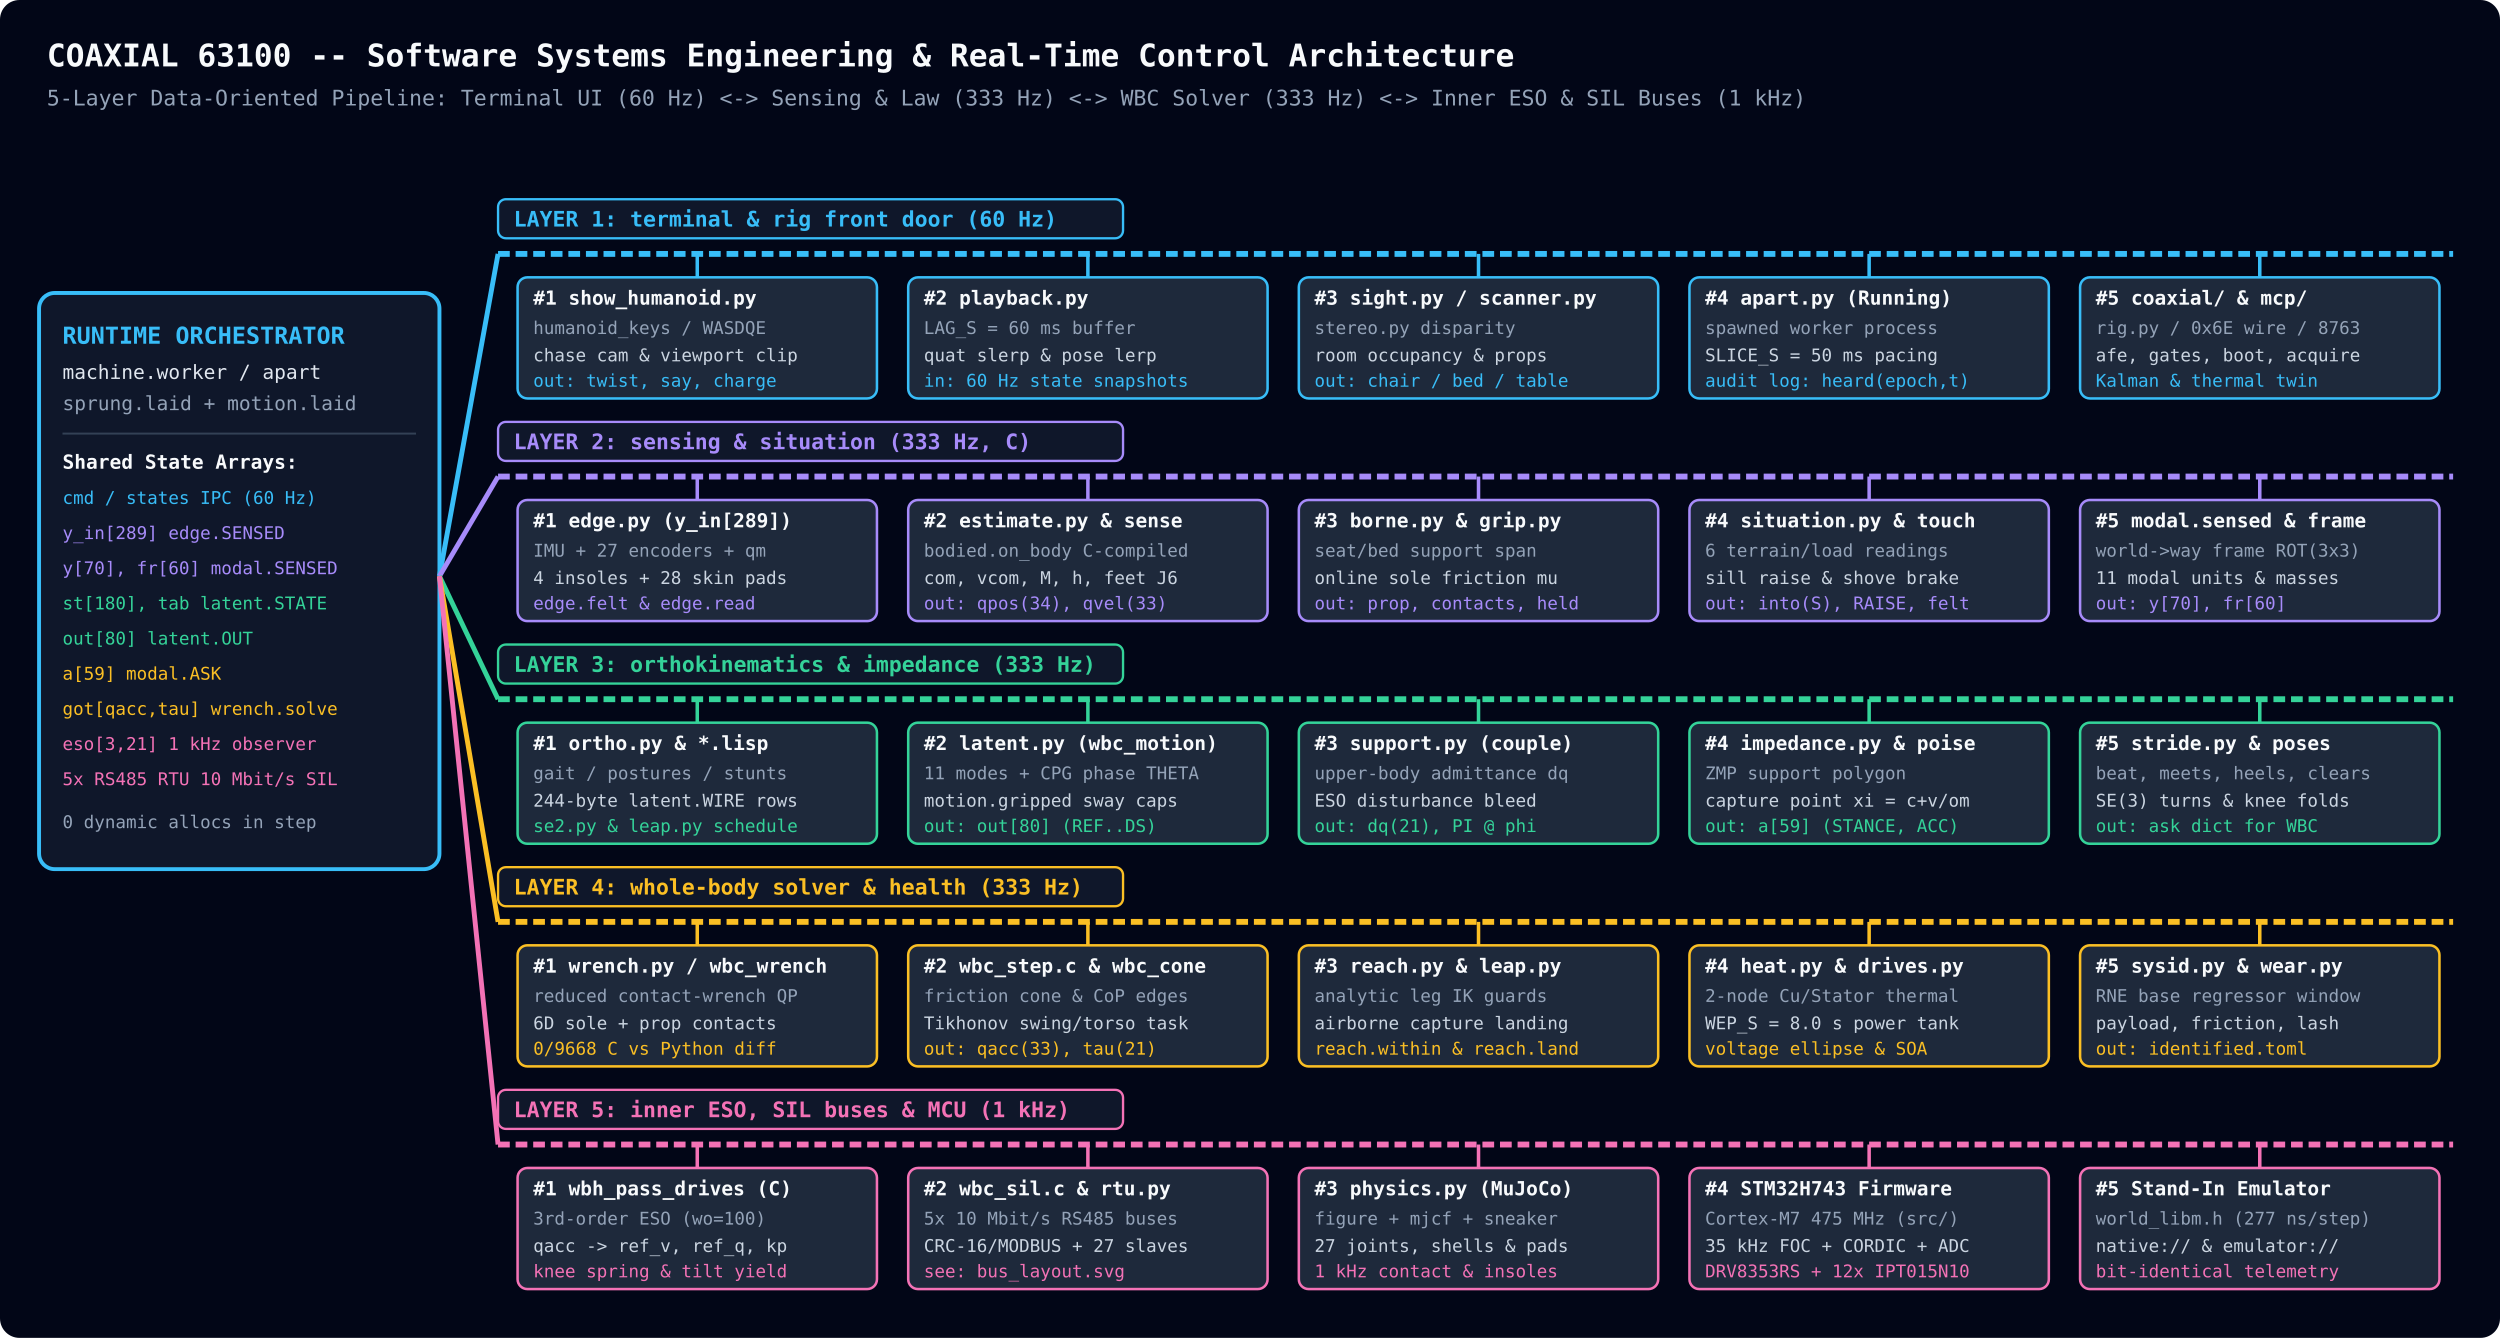
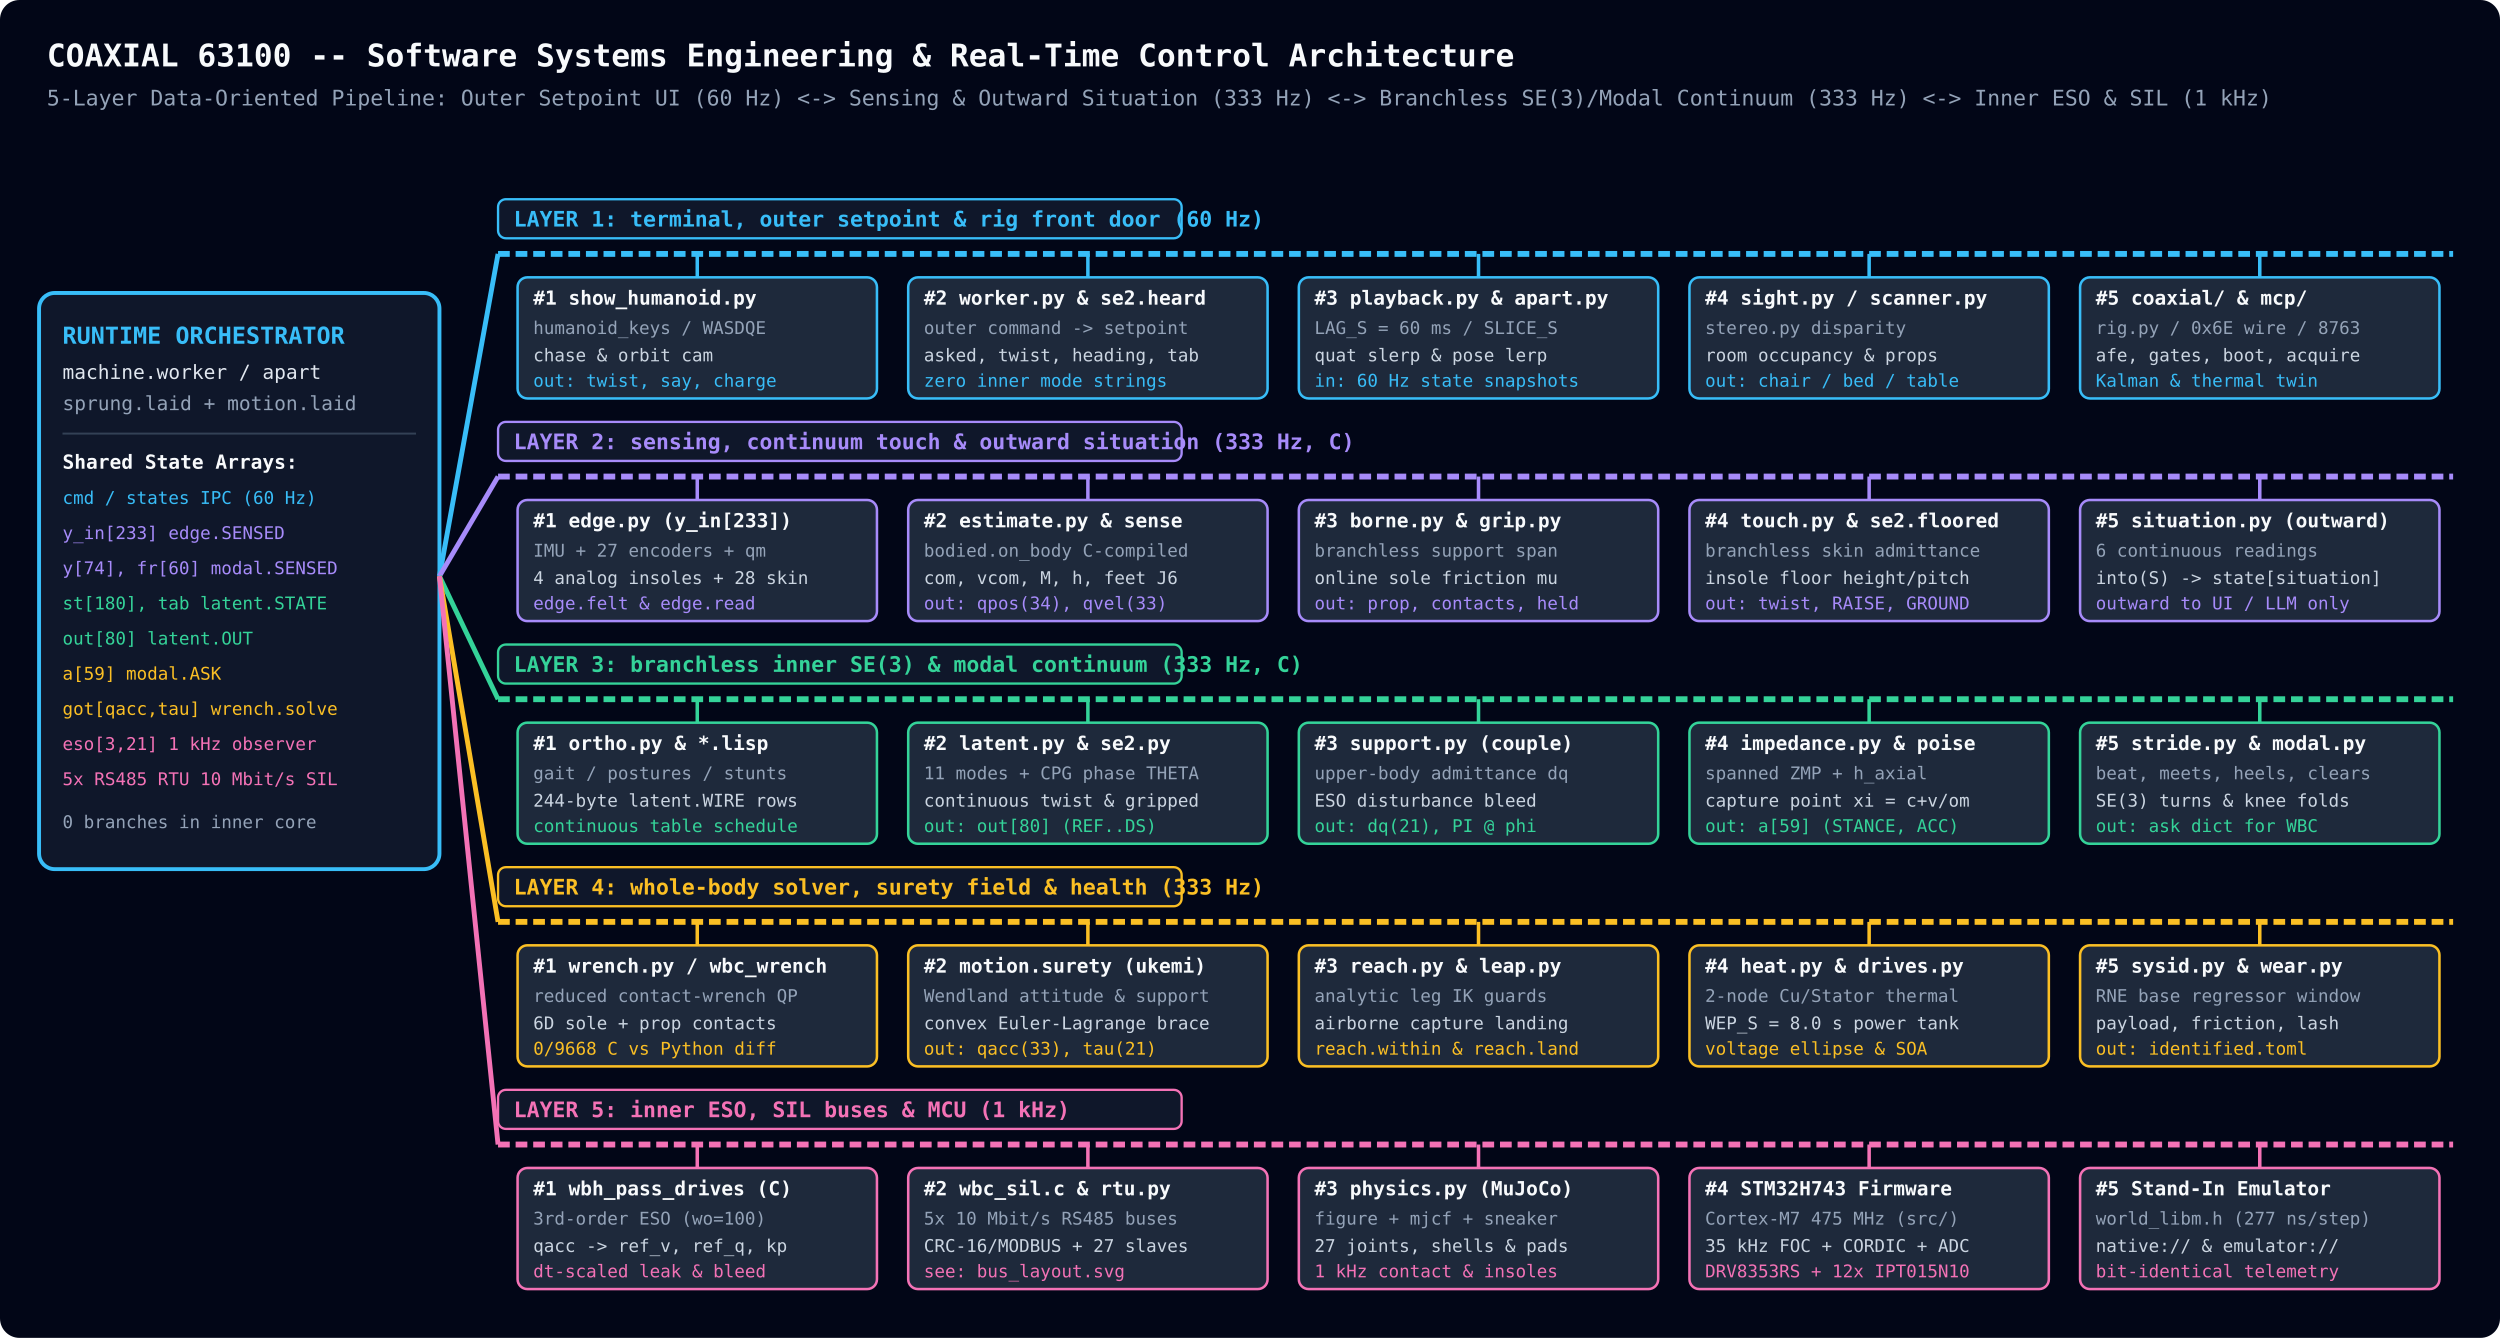
<svg xmlns="http://www.w3.org/2000/svg" viewBox="0 0 1280 685" width="100%" height="100%">
  <rect width="1280" height="685" rx="10" fill="#020617" />
  <g font-family="monospace">
    <text x="24" y="34" fill="#f8fafc" font-size="16" font-weight="bold">COAXIAL 63100 -- Software Systems Engineering &amp; Real-Time Control Architecture</text>
-     <text x="24" y="54" fill="#94a3b8" font-size="11">5-Layer Data-Oriented Pipeline: Terminal UI (60 Hz) &lt;-&gt; Sensing &amp; Law (333 Hz) &lt;-&gt; WBC Solver (333 Hz) &lt;-&gt; Inner ESO &amp; SIL Buses (1 kHz)</text>
+     <text x="24" y="54" fill="#94a3b8" font-size="11">5-Layer Data-Oriented Pipeline: Outer Setpoint UI (60 Hz) &lt;-&gt; Sensing &amp; Outward Situation (333 Hz) &lt;-&gt; Branchless SE(3)/Modal Continuum (333 Hz) &lt;-&gt; Inner ESO &amp; SIL (1 kHz)</text>
    <rect x="20" y="150" width="205" height="295" rx="8" fill="#0f172a" stroke="#38bdf8" stroke-width="2" />
    <text x="32" y="176" fill="#38bdf8" font-size="12" font-weight="bold">RUNTIME ORCHESTRATOR</text>
    <text x="32" y="194" fill="#e2e8f0" font-size="10">machine.worker / apart</text>
    <text x="32" y="210" fill="#94a3b8" font-size="10">sprung.laid + motion.laid</text>
    <line x1="32" y1="222" x2="213" y2="222" stroke="#334155" stroke-width="1" />
    <text x="32" y="240" fill="#f8fafc" font-size="10" font-weight="bold">Shared State Arrays:</text>
    <text x="32" y="258" fill="#38bdf8" font-size="9">cmd / states  IPC (60 Hz)</text>
-     <text x="32" y="276" fill="#a78bfa" font-size="9">y_in[289]     edge.SENSED</text>
-     <text x="32" y="294" fill="#a78bfa" font-size="9">y[70], fr[60] modal.SENSED</text>
+     <text x="32" y="276" fill="#a78bfa" font-size="9">y_in[233]     edge.SENSED</text>
+     <text x="32" y="294" fill="#a78bfa" font-size="9">y[74], fr[60] modal.SENSED</text>
    <text x="32" y="312" fill="#34d399" font-size="9">st[180], tab  latent.STATE</text>
    <text x="32" y="330" fill="#34d399" font-size="9">out[80]       latent.OUT</text>
    <text x="32" y="348" fill="#fbbf24" font-size="9">a[59]         modal.ASK</text>
    <text x="32" y="366" fill="#fbbf24" font-size="9">got[qacc,tau] wrench.solve</text>
    <text x="32" y="384" fill="#f472b6" font-size="9">eso[3,21]     1 kHz observer</text>
    <text x="32" y="402" fill="#f472b6" font-size="9">5x RS485 RTU  10 Mbit/s SIL</text>
-     <text x="32" y="424" fill="#94a3b8" font-size="9">0 dynamic allocs in step</text>
+     <text x="32" y="424" fill="#94a3b8" font-size="9">0 branches in inner core</text>
  </g>
  <g font-family="monospace">
    <path d="M 225 295 L 255 130" stroke="#38bdf8" stroke-width="2.5" fill="none" />
    <line x1="255" y1="130" x2="1256" y2="130" stroke="#38bdf8" stroke-width="3" stroke-dasharray="6,3" />
-     <rect x="255" y="102" width="320" height="20" rx="4" fill="#0f172a" stroke="#38bdf8" stroke-width="1.2" />
-     <text x="263" y="116" fill="#38bdf8" font-size="11" font-weight="bold">LAYER 1: terminal &amp; rig front door (60 Hz)</text>
+     <rect x="255" y="102" width="350" height="20" rx="4" fill="#0f172a" stroke="#38bdf8" stroke-width="1.2" />
+     <text x="263" y="116" fill="#38bdf8" font-size="11" font-weight="bold">LAYER 1: terminal, outer setpoint &amp; rig front door (60 Hz)</text>
    <line x1="357" y1="130" x2="357" y2="142" stroke="#38bdf8" stroke-width="1.8" />
    <rect x="265" y="142" width="184" height="62" rx="5" fill="#1e293b" stroke="#38bdf8" stroke-width="1.3" />
    <text x="273" y="156" fill="#f8fafc" font-size="10" font-weight="bold">#1 show_humanoid.py</text>
    <text x="273" y="171" fill="#94a3b8" font-size="9">humanoid_keys / WASDQE</text>
-     <text x="273" y="185" fill="#cbd5e1" font-size="9">chase cam &amp; viewport clip</text>
+     <text x="273" y="185" fill="#cbd5e1" font-size="9">chase &amp; orbit cam</text>
    <text x="273" y="198" fill="#38bdf8" font-size="9">out: twist, say, charge</text>
    <line x1="557" y1="130" x2="557" y2="142" stroke="#38bdf8" stroke-width="1.8" />
    <rect x="465" y="142" width="184" height="62" rx="5" fill="#1e293b" stroke="#38bdf8" stroke-width="1.3" />
-     <text x="473" y="156" fill="#f8fafc" font-size="10" font-weight="bold">#2 playback.py</text>
-     <text x="473" y="171" fill="#94a3b8" font-size="9">LAG_S = 60 ms buffer</text>
-     <text x="473" y="185" fill="#cbd5e1" font-size="9">quat slerp &amp; pose lerp</text>
-     <text x="473" y="198" fill="#38bdf8" font-size="9">in: 60 Hz state snapshots</text>
+     <text x="473" y="156" fill="#f8fafc" font-size="10" font-weight="bold">#2 worker.py &amp; se2.heard</text>
+     <text x="473" y="171" fill="#94a3b8" font-size="9">outer command -&gt; setpoint</text>
+     <text x="473" y="185" fill="#cbd5e1" font-size="9">asked, twist, heading, tab</text>
+     <text x="473" y="198" fill="#38bdf8" font-size="9">zero inner mode strings</text>
    <line x1="757" y1="130" x2="757" y2="142" stroke="#38bdf8" stroke-width="1.8" />
    <rect x="665" y="142" width="184" height="62" rx="5" fill="#1e293b" stroke="#38bdf8" stroke-width="1.3" />
-     <text x="673" y="156" fill="#f8fafc" font-size="10" font-weight="bold">#3 sight.py / scanner.py</text>
-     <text x="673" y="171" fill="#94a3b8" font-size="9">stereo.py disparity</text>
-     <text x="673" y="185" fill="#cbd5e1" font-size="9">room occupancy &amp; props</text>
-     <text x="673" y="198" fill="#38bdf8" font-size="9">out: chair / bed / table</text>
+     <text x="673" y="156" fill="#f8fafc" font-size="10" font-weight="bold">#3 playback.py &amp; apart.py</text>
+     <text x="673" y="171" fill="#94a3b8" font-size="9">LAG_S = 60 ms / SLICE_S</text>
+     <text x="673" y="185" fill="#cbd5e1" font-size="9">quat slerp &amp; pose lerp</text>
+     <text x="673" y="198" fill="#38bdf8" font-size="9">in: 60 Hz state snapshots</text>
    <line x1="957" y1="130" x2="957" y2="142" stroke="#38bdf8" stroke-width="1.8" />
    <rect x="865" y="142" width="184" height="62" rx="5" fill="#1e293b" stroke="#38bdf8" stroke-width="1.3" />
-     <text x="873" y="156" fill="#f8fafc" font-size="10" font-weight="bold">#4 apart.py (Running)</text>
-     <text x="873" y="171" fill="#94a3b8" font-size="9">spawned worker process</text>
-     <text x="873" y="185" fill="#cbd5e1" font-size="9">SLICE_S = 50 ms pacing</text>
-     <text x="873" y="198" fill="#38bdf8" font-size="9">audit log: heard(epoch,t)</text>
+     <text x="873" y="156" fill="#f8fafc" font-size="10" font-weight="bold">#4 sight.py / scanner.py</text>
+     <text x="873" y="171" fill="#94a3b8" font-size="9">stereo.py disparity</text>
+     <text x="873" y="185" fill="#cbd5e1" font-size="9">room occupancy &amp; props</text>
+     <text x="873" y="198" fill="#38bdf8" font-size="9">out: chair / bed / table</text>
    <line x1="1157" y1="130" x2="1157" y2="142" stroke="#38bdf8" stroke-width="1.8" />
    <rect x="1065" y="142" width="184" height="62" rx="5" fill="#1e293b" stroke="#38bdf8" stroke-width="1.3" />
    <text x="1073" y="156" fill="#f8fafc" font-size="10" font-weight="bold">#5 coaxial/ &amp; mcp/</text>
    <text x="1073" y="171" fill="#94a3b8" font-size="9">rig.py / 0x6E wire / 8763</text>
    <text x="1073" y="185" fill="#cbd5e1" font-size="9">afe, gates, boot, acquire</text>
    <text x="1073" y="198" fill="#38bdf8" font-size="9">Kalman &amp; thermal twin</text>
  </g>
  <g font-family="monospace">
    <path d="M 225 295 L 255 244" stroke="#a78bfa" stroke-width="2.5" fill="none" />
    <line x1="255" y1="244" x2="1256" y2="244" stroke="#a78bfa" stroke-width="3" stroke-dasharray="6,3" />
-     <rect x="255" y="216" width="320" height="20" rx="4" fill="#0f172a" stroke="#a78bfa" stroke-width="1.2" />
-     <text x="263" y="230" fill="#a78bfa" font-size="11" font-weight="bold">LAYER 2: sensing &amp; situation (333 Hz, C)</text>
+     <rect x="255" y="216" width="350" height="20" rx="4" fill="#0f172a" stroke="#a78bfa" stroke-width="1.2" />
+     <text x="263" y="230" fill="#a78bfa" font-size="11" font-weight="bold">LAYER 2: sensing, continuum touch &amp; outward situation (333 Hz, C)</text>
    <line x1="357" y1="244" x2="357" y2="256" stroke="#a78bfa" stroke-width="1.8" />
    <rect x="265" y="256" width="184" height="62" rx="5" fill="#1e293b" stroke="#a78bfa" stroke-width="1.3" />
-     <text x="273" y="270" fill="#f8fafc" font-size="10" font-weight="bold">#1 edge.py (y_in[289])</text>
+     <text x="273" y="270" fill="#f8fafc" font-size="10" font-weight="bold">#1 edge.py (y_in[233])</text>
    <text x="273" y="285" fill="#94a3b8" font-size="9">IMU + 27 encoders + qm</text>
-     <text x="273" y="299" fill="#cbd5e1" font-size="9">4 insoles + 28 skin pads</text>
+     <text x="273" y="299" fill="#cbd5e1" font-size="9">4 analog insoles + 28 skin</text>
    <text x="273" y="312" fill="#a78bfa" font-size="9">edge.felt &amp; edge.read</text>
    <line x1="557" y1="244" x2="557" y2="256" stroke="#a78bfa" stroke-width="1.8" />
    <rect x="465" y="256" width="184" height="62" rx="5" fill="#1e293b" stroke="#a78bfa" stroke-width="1.3" />
    <text x="473" y="270" fill="#f8fafc" font-size="10" font-weight="bold">#2 estimate.py &amp; sense</text>
    <text x="473" y="285" fill="#94a3b8" font-size="9">bodied.on_body C-compiled</text>
    <text x="473" y="299" fill="#cbd5e1" font-size="9">com, vcom, M, h, feet J6</text>
    <text x="473" y="312" fill="#a78bfa" font-size="9">out: qpos(34), qvel(33)</text>
    <line x1="757" y1="244" x2="757" y2="256" stroke="#a78bfa" stroke-width="1.8" />
    <rect x="665" y="256" width="184" height="62" rx="5" fill="#1e293b" stroke="#a78bfa" stroke-width="1.3" />
    <text x="673" y="270" fill="#f8fafc" font-size="10" font-weight="bold">#3 borne.py &amp; grip.py</text>
-     <text x="673" y="285" fill="#94a3b8" font-size="9">seat/bed support span</text>
+     <text x="673" y="285" fill="#94a3b8" font-size="9">branchless support span</text>
    <text x="673" y="299" fill="#cbd5e1" font-size="9">online sole friction mu</text>
    <text x="673" y="312" fill="#a78bfa" font-size="9">out: prop, contacts, held</text>
    <line x1="957" y1="244" x2="957" y2="256" stroke="#a78bfa" stroke-width="1.8" />
    <rect x="865" y="256" width="184" height="62" rx="5" fill="#1e293b" stroke="#a78bfa" stroke-width="1.3" />
-     <text x="873" y="270" fill="#f8fafc" font-size="10" font-weight="bold">#4 situation.py &amp; touch</text>
-     <text x="873" y="285" fill="#94a3b8" font-size="9">6 terrain/load readings</text>
-     <text x="873" y="299" fill="#cbd5e1" font-size="9">sill raise &amp; shove brake</text>
-     <text x="873" y="312" fill="#a78bfa" font-size="9">out: into(S), RAISE, felt</text>
+     <text x="873" y="270" fill="#f8fafc" font-size="10" font-weight="bold">#4 touch.py &amp; se2.floored</text>
+     <text x="873" y="285" fill="#94a3b8" font-size="9">branchless skin admittance</text>
+     <text x="873" y="299" fill="#cbd5e1" font-size="9">insole floor height/pitch</text>
+     <text x="873" y="312" fill="#a78bfa" font-size="9">out: twist, RAISE, GROUND</text>
    <line x1="1157" y1="244" x2="1157" y2="256" stroke="#a78bfa" stroke-width="1.8" />
    <rect x="1065" y="256" width="184" height="62" rx="5" fill="#1e293b" stroke="#a78bfa" stroke-width="1.3" />
-     <text x="1073" y="270" fill="#f8fafc" font-size="10" font-weight="bold">#5 modal.sensed &amp; frame</text>
-     <text x="1073" y="285" fill="#94a3b8" font-size="9">world-&gt;way frame ROT(3x3)</text>
-     <text x="1073" y="299" fill="#cbd5e1" font-size="9">11 modal units &amp; masses</text>
-     <text x="1073" y="312" fill="#a78bfa" font-size="9">out: y[70], fr[60]</text>
+     <text x="1073" y="270" fill="#f8fafc" font-size="10" font-weight="bold">#5 situation.py (outward)</text>
+     <text x="1073" y="285" fill="#94a3b8" font-size="9">6 continuous readings</text>
+     <text x="1073" y="299" fill="#cbd5e1" font-size="9">into(S) -&gt; state[situation]</text>
+     <text x="1073" y="312" fill="#a78bfa" font-size="9">outward to UI / LLM only</text>
  </g>
  <g font-family="monospace">
    <path d="M 225 295 L 255 358" stroke="#34d399" stroke-width="2.5" fill="none" />
    <line x1="255" y1="358" x2="1256" y2="358" stroke="#34d399" stroke-width="3" stroke-dasharray="6,3" />
-     <rect x="255" y="330" width="320" height="20" rx="4" fill="#0f172a" stroke="#34d399" stroke-width="1.2" />
-     <text x="263" y="344" fill="#34d399" font-size="11" font-weight="bold">LAYER 3: orthokinematics &amp; impedance (333 Hz)</text>
+     <rect x="255" y="330" width="350" height="20" rx="4" fill="#0f172a" stroke="#34d399" stroke-width="1.2" />
+     <text x="263" y="344" fill="#34d399" font-size="11" font-weight="bold">LAYER 3: branchless inner SE(3) &amp; modal continuum (333 Hz, C)</text>
    <line x1="357" y1="358" x2="357" y2="370" stroke="#34d399" stroke-width="1.8" />
    <rect x="265" y="370" width="184" height="62" rx="5" fill="#1e293b" stroke="#34d399" stroke-width="1.3" />
    <text x="273" y="384" fill="#f8fafc" font-size="10" font-weight="bold">#1 ortho.py &amp; *.lisp</text>
    <text x="273" y="399" fill="#94a3b8" font-size="9">gait / postures / stunts</text>
    <text x="273" y="413" fill="#cbd5e1" font-size="9">244-byte latent.WIRE rows</text>
-     <text x="273" y="426" fill="#34d399" font-size="9">se2.py &amp; leap.py schedule</text>
+     <text x="273" y="426" fill="#34d399" font-size="9">continuous table schedule</text>
    <line x1="557" y1="358" x2="557" y2="370" stroke="#34d399" stroke-width="1.8" />
    <rect x="465" y="370" width="184" height="62" rx="5" fill="#1e293b" stroke="#34d399" stroke-width="1.3" />
-     <text x="473" y="384" fill="#f8fafc" font-size="10" font-weight="bold">#2 latent.py (wbc_motion)</text>
+     <text x="473" y="384" fill="#f8fafc" font-size="10" font-weight="bold">#2 latent.py &amp; se2.py</text>
    <text x="473" y="399" fill="#94a3b8" font-size="9">11 modes + CPG phase THETA</text>
-     <text x="473" y="413" fill="#cbd5e1" font-size="9">motion.gripped sway caps</text>
+     <text x="473" y="413" fill="#cbd5e1" font-size="9">continuous twist &amp; gripped</text>
    <text x="473" y="426" fill="#34d399" font-size="9">out: out[80] (REF..DS)</text>
    <line x1="757" y1="358" x2="757" y2="370" stroke="#34d399" stroke-width="1.8" />
    <rect x="665" y="370" width="184" height="62" rx="5" fill="#1e293b" stroke="#34d399" stroke-width="1.3" />
    <text x="673" y="384" fill="#f8fafc" font-size="10" font-weight="bold">#3 support.py (couple)</text>
    <text x="673" y="399" fill="#94a3b8" font-size="9">upper-body admittance dq</text>
    <text x="673" y="413" fill="#cbd5e1" font-size="9">ESO disturbance bleed</text>
    <text x="673" y="426" fill="#34d399" font-size="9">out: dq(21), PI @ phi</text>
    <line x1="957" y1="358" x2="957" y2="370" stroke="#34d399" stroke-width="1.8" />
    <rect x="865" y="370" width="184" height="62" rx="5" fill="#1e293b" stroke="#34d399" stroke-width="1.3" />
    <text x="873" y="384" fill="#f8fafc" font-size="10" font-weight="bold">#4 impedance.py &amp; poise</text>
-     <text x="873" y="399" fill="#94a3b8" font-size="9">ZMP support polygon</text>
+     <text x="873" y="399" fill="#94a3b8" font-size="9">spanned ZMP + h_axial</text>
    <text x="873" y="413" fill="#cbd5e1" font-size="9">capture point xi = c+v/om</text>
    <text x="873" y="426" fill="#34d399" font-size="9">out: a[59] (STANCE, ACC)</text>
    <line x1="1157" y1="358" x2="1157" y2="370" stroke="#34d399" stroke-width="1.8" />
    <rect x="1065" y="370" width="184" height="62" rx="5" fill="#1e293b" stroke="#34d399" stroke-width="1.3" />
-     <text x="1073" y="384" fill="#f8fafc" font-size="10" font-weight="bold">#5 stride.py &amp; poses</text>
+     <text x="1073" y="384" fill="#f8fafc" font-size="10" font-weight="bold">#5 stride.py &amp; modal.py</text>
    <text x="1073" y="399" fill="#94a3b8" font-size="9">beat, meets, heels, clears</text>
    <text x="1073" y="413" fill="#cbd5e1" font-size="9">SE(3) turns &amp; knee folds</text>
    <text x="1073" y="426" fill="#34d399" font-size="9">out: ask dict for WBC</text>
  </g>
  <g font-family="monospace">
    <path d="M 225 295 L 255 472" stroke="#fbbf24" stroke-width="2.5" fill="none" />
    <line x1="255" y1="472" x2="1256" y2="472" stroke="#fbbf24" stroke-width="3" stroke-dasharray="6,3" />
-     <rect x="255" y="444" width="320" height="20" rx="4" fill="#0f172a" stroke="#fbbf24" stroke-width="1.2" />
-     <text x="263" y="458" fill="#fbbf24" font-size="11" font-weight="bold">LAYER 4: whole-body solver &amp; health (333 Hz)</text>
+     <rect x="255" y="444" width="350" height="20" rx="4" fill="#0f172a" stroke="#fbbf24" stroke-width="1.2" />
+     <text x="263" y="458" fill="#fbbf24" font-size="11" font-weight="bold">LAYER 4: whole-body solver, surety field &amp; health (333 Hz)</text>
    <line x1="357" y1="472" x2="357" y2="484" stroke="#fbbf24" stroke-width="1.8" />
    <rect x="265" y="484" width="184" height="62" rx="5" fill="#1e293b" stroke="#fbbf24" stroke-width="1.3" />
    <text x="273" y="498" fill="#f8fafc" font-size="10" font-weight="bold">#1 wrench.py / wbc_wrench</text>
    <text x="273" y="513" fill="#94a3b8" font-size="9">reduced contact-wrench QP</text>
    <text x="273" y="527" fill="#cbd5e1" font-size="9">6D sole + prop contacts</text>
    <text x="273" y="540" fill="#fbbf24" font-size="9">0/9668 C vs Python diff</text>
    <line x1="557" y1="472" x2="557" y2="484" stroke="#fbbf24" stroke-width="1.8" />
    <rect x="465" y="484" width="184" height="62" rx="5" fill="#1e293b" stroke="#fbbf24" stroke-width="1.3" />
-     <text x="473" y="498" fill="#f8fafc" font-size="10" font-weight="bold">#2 wbc_step.c &amp; wbc_cone</text>
-     <text x="473" y="513" fill="#94a3b8" font-size="9">friction cone &amp; CoP edges</text>
-     <text x="473" y="527" fill="#cbd5e1" font-size="9">Tikhonov swing/torso task</text>
+     <text x="473" y="498" fill="#f8fafc" font-size="10" font-weight="bold">#2 motion.surety (ukemi)</text>
+     <text x="473" y="513" fill="#94a3b8" font-size="9">Wendland attitude &amp; support</text>
+     <text x="473" y="527" fill="#cbd5e1" font-size="9">convex Euler-Lagrange brace</text>
    <text x="473" y="540" fill="#fbbf24" font-size="9">out: qacc(33), tau(21)</text>
    <line x1="757" y1="472" x2="757" y2="484" stroke="#fbbf24" stroke-width="1.8" />
    <rect x="665" y="484" width="184" height="62" rx="5" fill="#1e293b" stroke="#fbbf24" stroke-width="1.3" />
    <text x="673" y="498" fill="#f8fafc" font-size="10" font-weight="bold">#3 reach.py &amp; leap.py</text>
    <text x="673" y="513" fill="#94a3b8" font-size="9">analytic leg IK guards</text>
    <text x="673" y="527" fill="#cbd5e1" font-size="9">airborne capture landing</text>
    <text x="673" y="540" fill="#fbbf24" font-size="9">reach.within &amp; reach.land</text>
    <line x1="957" y1="472" x2="957" y2="484" stroke="#fbbf24" stroke-width="1.8" />
    <rect x="865" y="484" width="184" height="62" rx="5" fill="#1e293b" stroke="#fbbf24" stroke-width="1.3" />
    <text x="873" y="498" fill="#f8fafc" font-size="10" font-weight="bold">#4 heat.py &amp; drives.py</text>
    <text x="873" y="513" fill="#94a3b8" font-size="9">2-node Cu/Stator thermal</text>
    <text x="873" y="527" fill="#cbd5e1" font-size="9">WEP_S = 8.0 s power tank</text>
    <text x="873" y="540" fill="#fbbf24" font-size="9">voltage ellipse &amp; SOA</text>
    <line x1="1157" y1="472" x2="1157" y2="484" stroke="#fbbf24" stroke-width="1.8" />
    <rect x="1065" y="484" width="184" height="62" rx="5" fill="#1e293b" stroke="#fbbf24" stroke-width="1.3" />
    <text x="1073" y="498" fill="#f8fafc" font-size="10" font-weight="bold">#5 sysid.py &amp; wear.py</text>
    <text x="1073" y="513" fill="#94a3b8" font-size="9">RNE base regressor window</text>
    <text x="1073" y="527" fill="#cbd5e1" font-size="9">payload, friction, lash</text>
    <text x="1073" y="540" fill="#fbbf24" font-size="9">out: identified.toml</text>
  </g>
  <g font-family="monospace">
    <path d="M 225 295 L 255 586" stroke="#f472b6" stroke-width="2.5" fill="none" />
    <line x1="255" y1="586" x2="1256" y2="586" stroke="#f472b6" stroke-width="3" stroke-dasharray="6,3" />
-     <rect x="255" y="558" width="320" height="20" rx="4" fill="#0f172a" stroke="#f472b6" stroke-width="1.2" />
+     <rect x="255" y="558" width="350" height="20" rx="4" fill="#0f172a" stroke="#f472b6" stroke-width="1.2" />
    <text x="263" y="572" fill="#f472b6" font-size="11" font-weight="bold">LAYER 5: inner ESO, SIL buses &amp; MCU (1 kHz)</text>
    <line x1="357" y1="586" x2="357" y2="598" stroke="#f472b6" stroke-width="1.8" />
    <rect x="265" y="598" width="184" height="62" rx="5" fill="#1e293b" stroke="#f472b6" stroke-width="1.3" />
    <text x="273" y="612" fill="#f8fafc" font-size="10" font-weight="bold">#1 wbh_pass_drives (C)</text>
    <text x="273" y="627" fill="#94a3b8" font-size="9">3rd-order ESO (wo=100)</text>
    <text x="273" y="641" fill="#cbd5e1" font-size="9">qacc -&gt; ref_v, ref_q, kp</text>
-     <text x="273" y="654" fill="#f472b6" font-size="9">knee spring &amp; tilt yield</text>
+     <text x="273" y="654" fill="#f472b6" font-size="9">dt-scaled leak &amp; bleed</text>
    <line x1="557" y1="586" x2="557" y2="598" stroke="#f472b6" stroke-width="1.8" />
    <rect x="465" y="598" width="184" height="62" rx="5" fill="#1e293b" stroke="#f472b6" stroke-width="1.3" />
    <text x="473" y="612" fill="#f8fafc" font-size="10" font-weight="bold">#2 wbc_sil.c &amp; rtu.py</text>
    <text x="473" y="627" fill="#94a3b8" font-size="9">5x 10 Mbit/s RS485 buses</text>
    <text x="473" y="641" fill="#cbd5e1" font-size="9">CRC-16/MODBUS + 27 slaves</text>
    <text x="473" y="654" fill="#f472b6" font-size="9">see: bus_layout.svg</text>
    <line x1="757" y1="586" x2="757" y2="598" stroke="#f472b6" stroke-width="1.8" />
    <rect x="665" y="598" width="184" height="62" rx="5" fill="#1e293b" stroke="#f472b6" stroke-width="1.3" />
    <text x="673" y="612" fill="#f8fafc" font-size="10" font-weight="bold">#3 physics.py (MuJoCo)</text>
    <text x="673" y="627" fill="#94a3b8" font-size="9">figure + mjcf + sneaker</text>
    <text x="673" y="641" fill="#cbd5e1" font-size="9">27 joints, shells &amp; pads</text>
    <text x="673" y="654" fill="#f472b6" font-size="9">1 kHz contact &amp; insoles</text>
    <line x1="957" y1="586" x2="957" y2="598" stroke="#f472b6" stroke-width="1.8" />
    <rect x="865" y="598" width="184" height="62" rx="5" fill="#1e293b" stroke="#f472b6" stroke-width="1.3" />
    <text x="873" y="612" fill="#f8fafc" font-size="10" font-weight="bold">#4 STM32H743 Firmware</text>
    <text x="873" y="627" fill="#94a3b8" font-size="9">Cortex-M7 475 MHz (src/)</text>
    <text x="873" y="641" fill="#cbd5e1" font-size="9">35 kHz FOC + CORDIC + ADC</text>
    <text x="873" y="654" fill="#f472b6" font-size="9">DRV8353RS + 12x IPT015N10</text>
    <line x1="1157" y1="586" x2="1157" y2="598" stroke="#f472b6" stroke-width="1.8" />
    <rect x="1065" y="598" width="184" height="62" rx="5" fill="#1e293b" stroke="#f472b6" stroke-width="1.3" />
    <text x="1073" y="612" fill="#f8fafc" font-size="10" font-weight="bold">#5 Stand-In Emulator</text>
    <text x="1073" y="627" fill="#94a3b8" font-size="9">world_libm.h (277 ns/step)</text>
    <text x="1073" y="641" fill="#cbd5e1" font-size="9">native:// &amp; emulator://</text>
    <text x="1073" y="654" fill="#f472b6" font-size="9">bit-identical telemetry</text>
  </g>
</svg>
